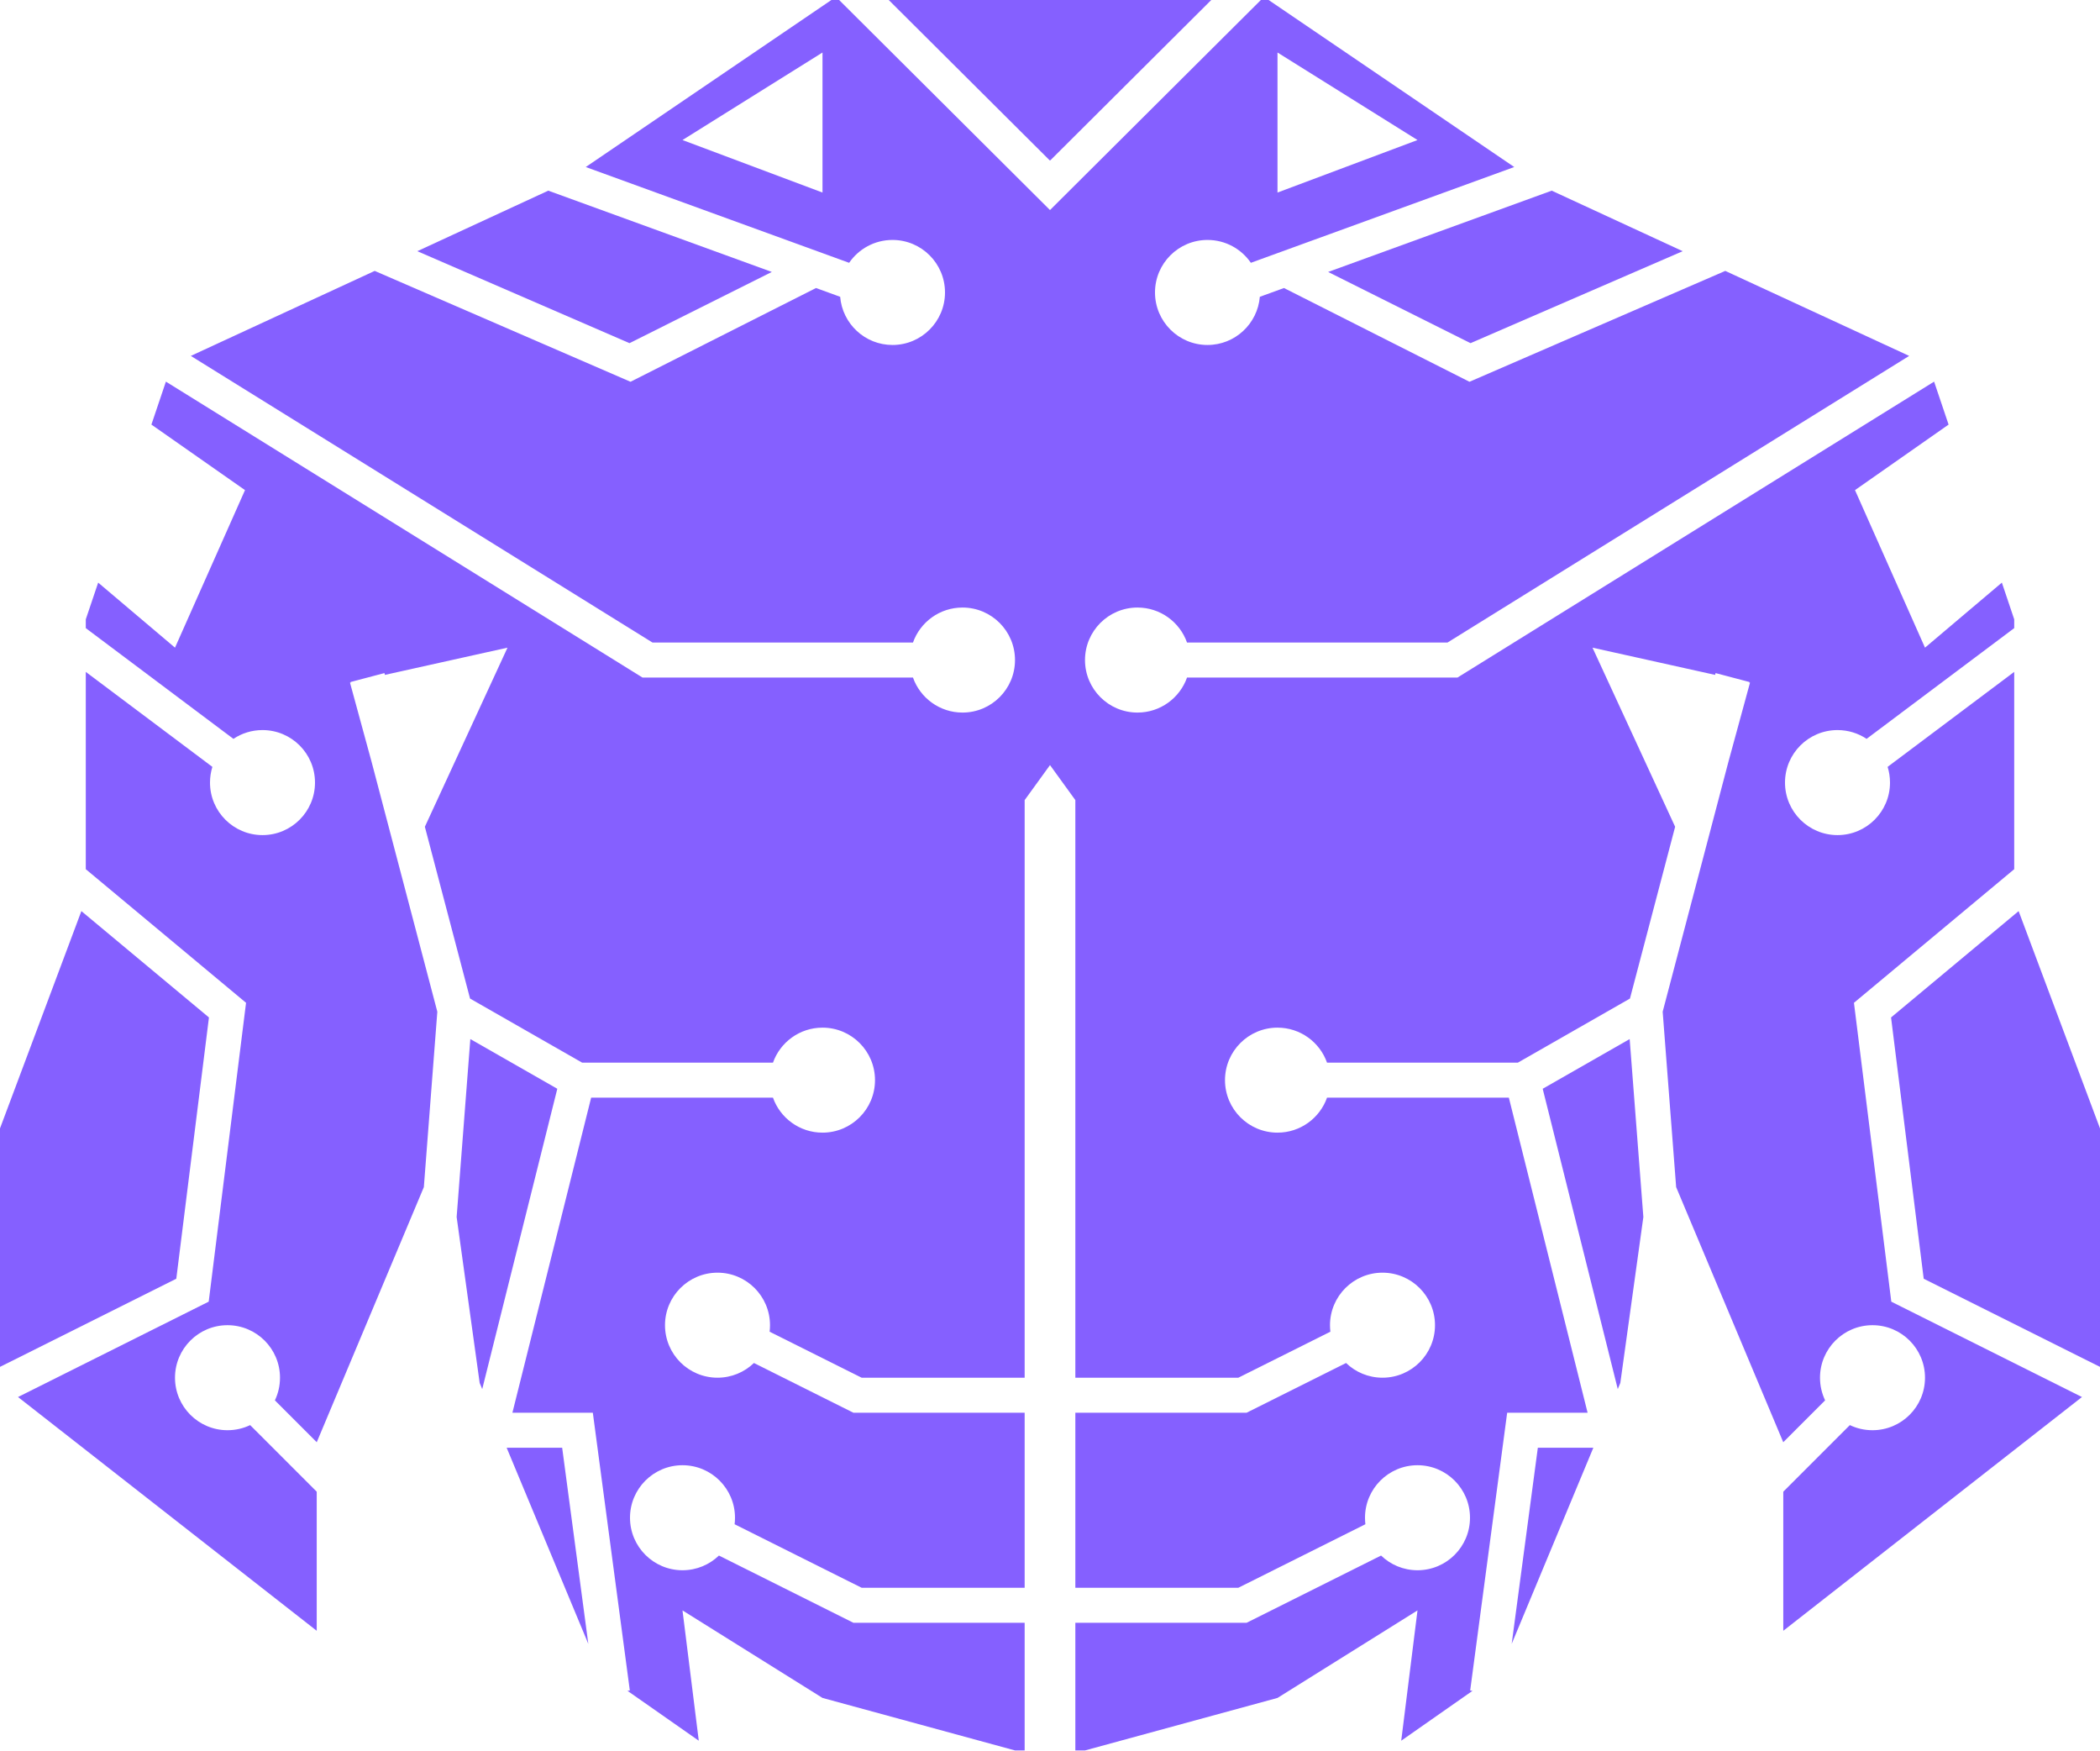
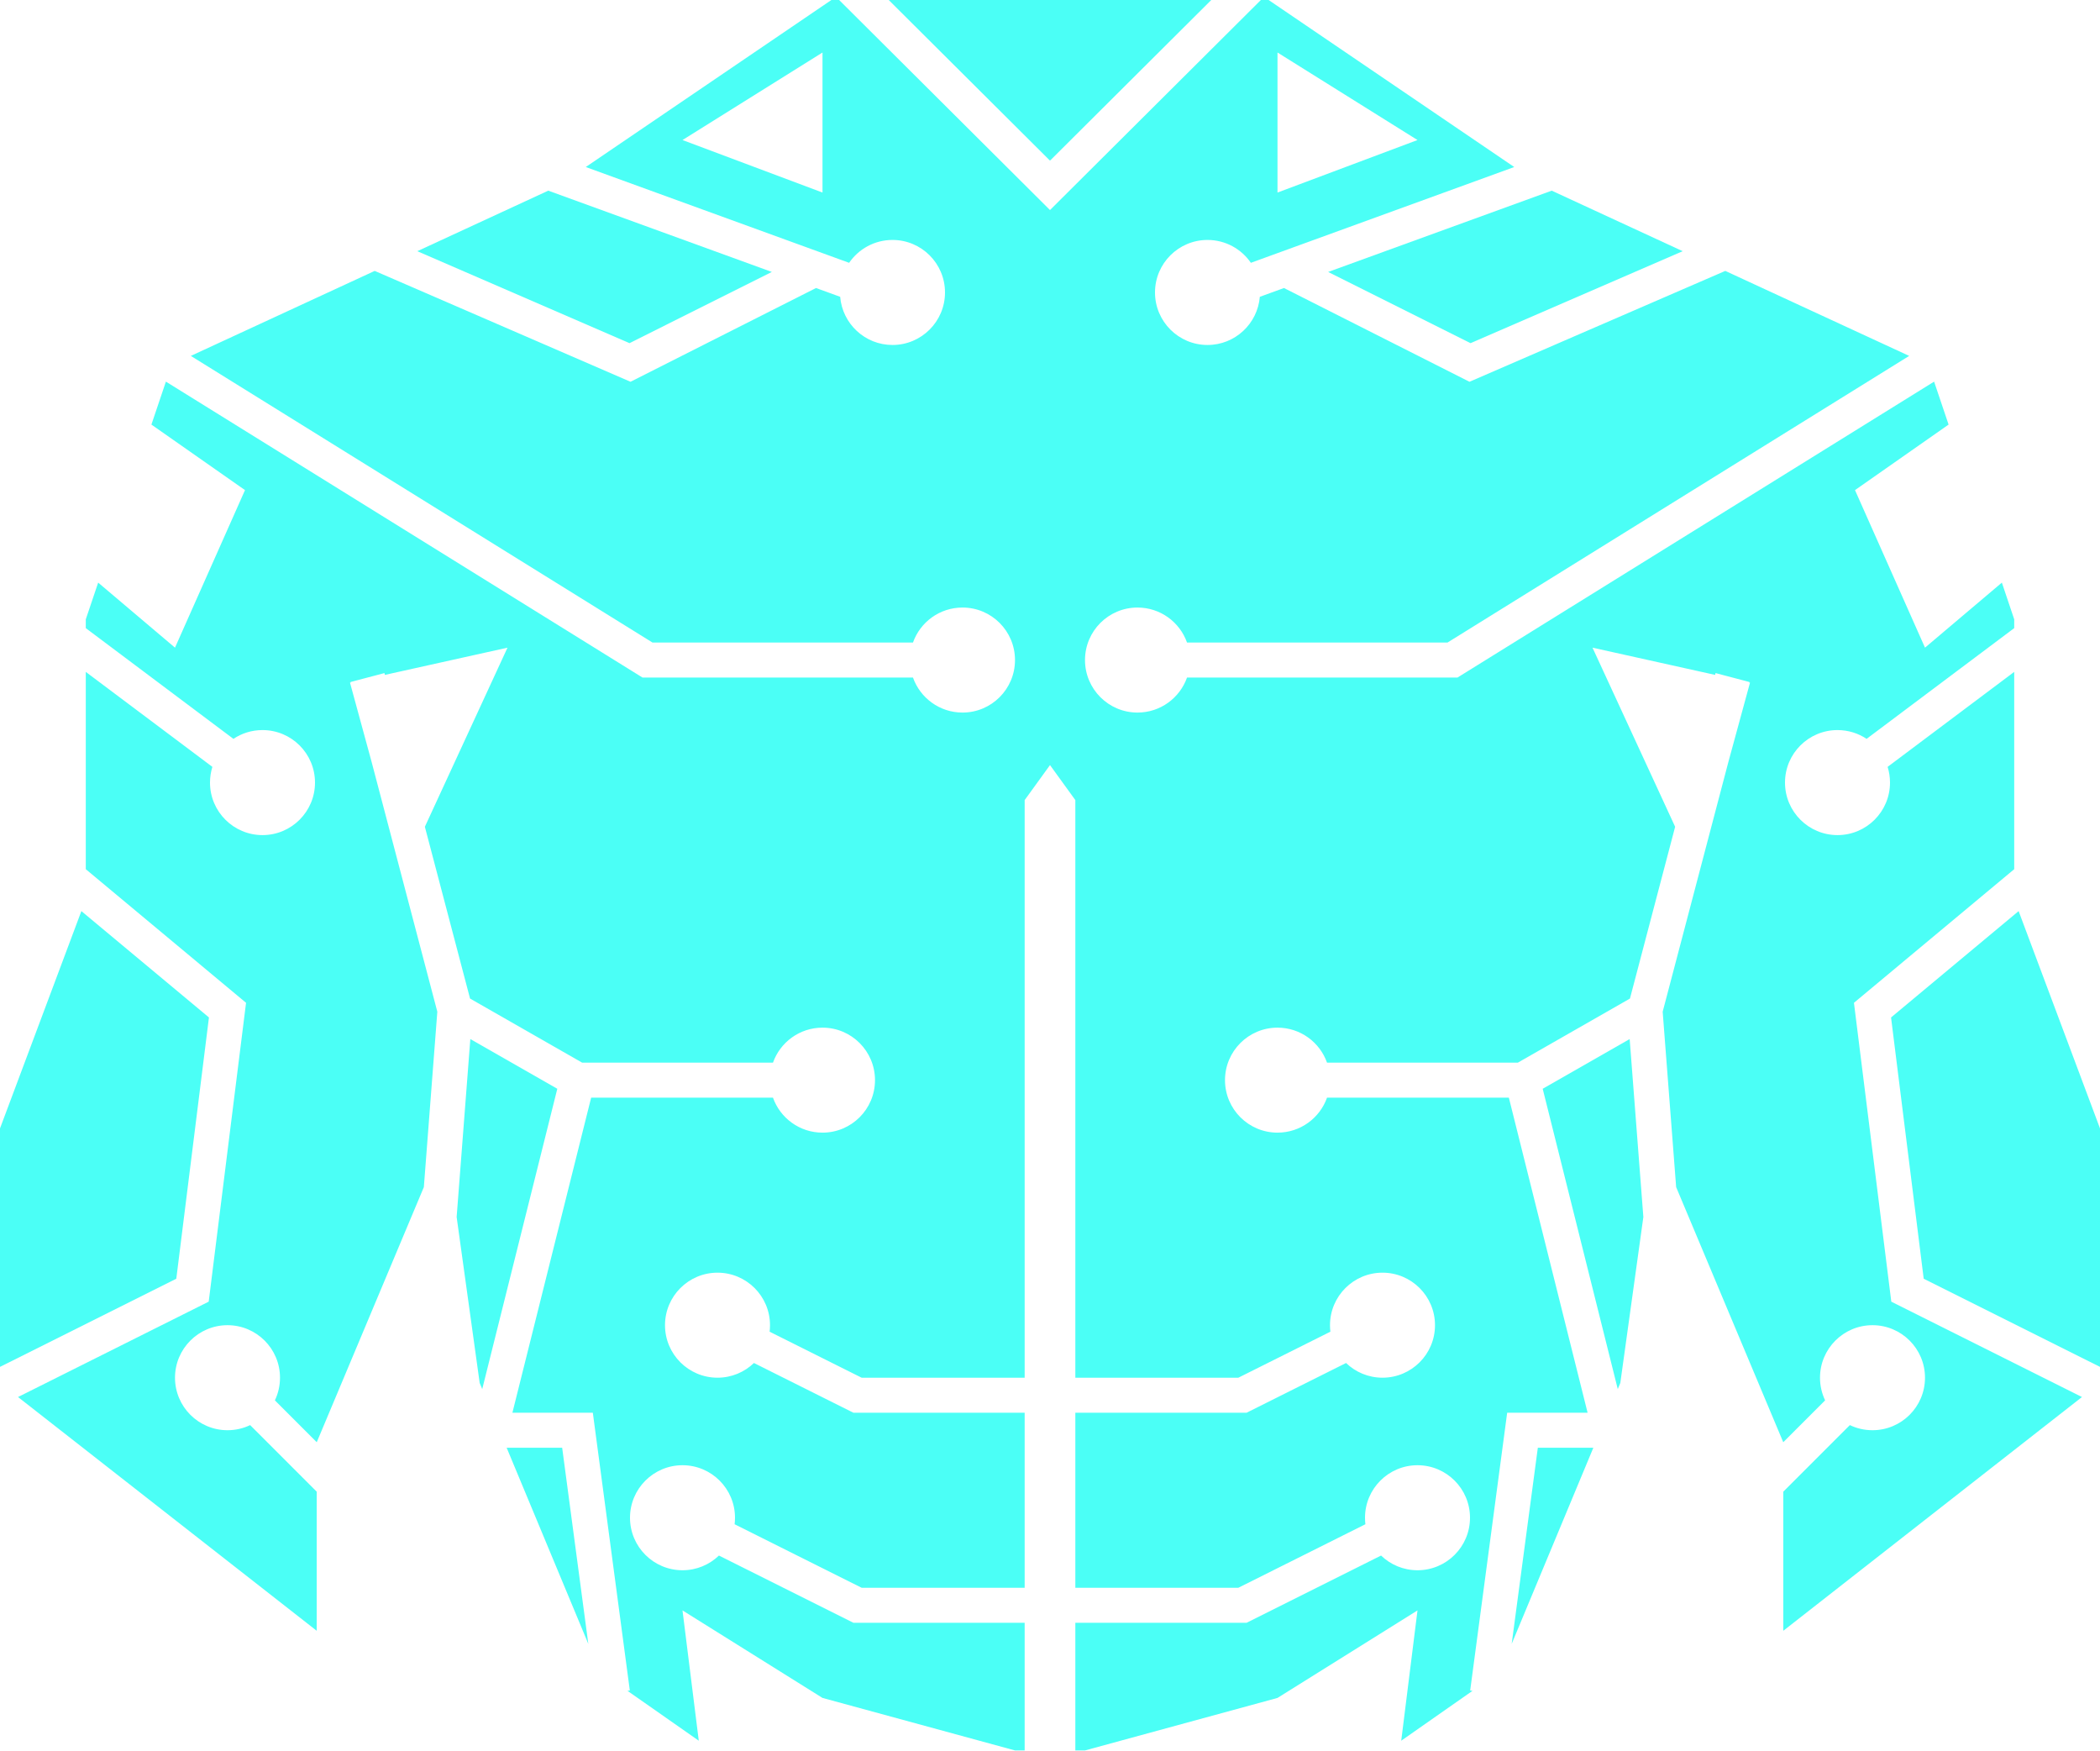
<svg xmlns="http://www.w3.org/2000/svg" width="60" height="50" viewBox="0 0 60 50" fill="none">
-   <path fill-rule="evenodd" clip-rule="evenodd" d="M23.975 0L30 6L36.025 0H36.246L43.264 4.771L35.739 7.507C35.469 7.113 35.015 6.854 34.5 6.854C33.672 6.854 33 7.525 33 8.354C33 9.182 33.672 9.854 34.5 9.854C35.286 9.854 35.931 9.248 35.995 8.478L36.685 8.227L41.985 10.905L49.294 7.738L54.548 10.166L41.357 18.354H33.915C33.709 17.771 33.153 17.354 32.5 17.354C31.672 17.354 31 18.025 31 18.854C31 19.682 31.672 20.354 32.5 20.354C33.153 20.354 33.709 19.936 33.915 19.354H41.642L55.26 10.901L55.674 12.128L53 14L55 18.5L57.196 16.642L57.549 17.691V17.942L53.331 21.105C53.093 20.946 52.807 20.854 52.5 20.854C51.672 20.854 51 21.525 51 22.354C51 23.182 51.672 23.854 52.5 23.854C53.328 23.854 54 23.182 54 22.354C54 22.197 53.976 22.046 53.932 21.905L57.549 19.192V24.828L52.97 28.644L54.037 37.181L59.485 39.905L50.951 46.582V42.609L52.853 40.707C53.049 40.801 53.268 40.853 53.5 40.853C54.328 40.853 55 40.182 55 39.353C55 38.525 54.328 37.853 53.5 37.853C52.672 37.853 52 38.525 52 39.353C52 39.585 52.053 39.804 52.146 40L50.95 41.196L47.89 33.909L47.505 28.899L49.383 21.762L50 19.5L49.98 19.495L49.983 19.481L49.016 19.226L49.003 19.278L45.5 18.5L47.861 23.616L46.57 28.523L43.367 30.354H37.915C37.709 29.771 37.153 29.354 36.5 29.354C35.672 29.354 35 30.025 35 30.854C35 31.682 35.672 32.353 36.5 32.353C37.153 32.353 37.709 31.936 37.915 31.354H43.11L45.36 40.354H43.062L42.005 48.288L42.072 48.297L40.035 49.722L40.5 46L36.5 48.5L31 50H30.724V46.353L35.618 46.353L39.459 44.433C39.728 44.693 40.096 44.853 40.5 44.853C41.328 44.853 42 44.182 42 43.353C42 42.525 41.328 41.853 40.5 41.853C39.672 41.853 39 42.525 39 43.353C39 43.416 39.004 43.478 39.011 43.539L35.382 45.353L30.724 45.353V40.353L35.618 40.353L38.459 38.933C38.728 39.193 39.096 39.353 39.5 39.353C40.328 39.353 41 38.682 41 37.853C41 37.025 40.328 36.353 39.5 36.353C38.672 36.353 38 37.025 38 37.853C38 37.916 38.004 37.978 38.011 38.039L35.382 39.353L30.724 39.353V22.854L30 21.854L29.276 22.854V39.353L24.618 39.353L21.989 38.039C21.996 37.978 22 37.916 22 37.853C22 37.025 21.328 36.353 20.5 36.353C19.672 36.353 19 37.025 19 37.853C19 38.682 19.672 39.353 20.5 39.353C20.904 39.353 21.271 39.193 21.541 38.933L24.382 40.353L29.276 40.353V45.353L24.618 45.353L20.989 43.539C20.996 43.478 21 43.416 21 43.353C21 42.525 20.328 41.853 19.5 41.853C18.672 41.853 18 42.525 18 43.353C18 44.182 18.672 44.853 19.5 44.853C19.904 44.853 20.271 44.693 20.541 44.433L24.382 46.353L29.276 46.353V50H29L23.5 48.5L19.5 46L19.965 49.722L17.928 48.297L17.995 48.288L16.938 40.354H14.64L16.89 31.354H22.085C22.291 31.936 22.847 32.353 23.5 32.353C24.328 32.353 25 31.682 25 30.854C25 30.025 24.328 29.354 23.5 29.354C22.847 29.354 22.291 29.771 22.085 30.354H16.633L13.43 28.523L12.139 23.616L14.5 18.5L10.997 19.278L10.984 19.226L10.017 19.481L10.021 19.495L10 19.5L10.617 21.762L12.495 28.899L12.11 33.909L9.05 41.196L7.854 40C7.948 39.804 8 39.585 8 39.353C8 38.525 7.328 37.853 6.5 37.853C5.672 37.853 5 38.525 5 39.353C5 40.182 5.672 40.853 6.5 40.853C6.732 40.853 6.951 40.801 7.147 40.707L9.049 42.609V46.582L0.515 39.905L5.963 37.181L7.03 28.644L2.451 24.828V19.192L6.068 21.905C6.024 22.046 6 22.197 6 22.354C6 23.182 6.672 23.854 7.5 23.854C8.328 23.854 9 23.182 9 22.354C9 21.525 8.328 20.854 7.5 20.854C7.192 20.854 6.907 20.946 6.669 21.105L2.451 17.942V17.691L2.805 16.642L5 18.5L7 14L4.326 12.128L4.74 10.901L18.358 19.354H26.085C26.291 19.936 26.847 20.354 27.5 20.354C28.328 20.354 29 19.682 29 18.854C29 18.025 28.328 17.354 27.5 17.354C26.847 17.354 26.291 17.771 26.085 18.354H18.643L5.452 10.166L10.706 7.738L18.015 10.905L23.315 8.227L24.005 8.478C24.069 9.248 24.714 9.854 25.5 9.854C26.328 9.854 27 9.182 27 8.354C27 7.525 26.328 6.854 25.5 6.854C24.985 6.854 24.531 7.113 24.261 7.507L16.736 4.771L23.754 0H23.975ZM23.5 1.5L19.5 4L23.5 5.5V1.5ZM36.5 1.5L40.5 4L36.5 5.5V1.5Z" fill="#8560FF" />
-   <path d="M25.392 0H34.608L30.006 4.583L30 4.578L29.994 4.583L25.392 0Z" fill="#8560FF" />
-   <path d="M16.809 46.956L16.062 41.354H14.476L16.809 46.956Z" fill="#8560FF" />
-   <path d="M13.778 39.678L15.923 31.1L13.438 29.68L13.047 34.763L13.705 39.503L13.778 39.678Z" fill="#8560FF" />
-   <path d="M0 39.044L5.037 36.526L5.97 29.063L2.325 26.025L0 32.232V39.044Z" fill="#8560FF" />
-   <path d="M11.923 7.175L17.985 9.802L22.052 7.768L15.665 5.446L11.923 7.175Z" fill="#8560FF" />
-   <path d="M43.191 46.956L43.938 41.354H45.524L43.191 46.956Z" fill="#8560FF" />
-   <path d="M46.222 39.678L44.077 31.1L46.562 29.68L46.953 34.763L46.295 39.503L46.222 39.678Z" fill="#8560FF" />
-   <path d="M60 39.044L54.963 36.526L54.03 29.063L57.675 26.025L60 32.232V39.044Z" fill="#8560FF" />
-   <path d="M48.077 7.175L42.015 9.802L37.947 7.768L44.335 5.446L48.077 7.175Z" fill="#8560FF" />
+   <path fill-rule="evenodd" clip-rule="evenodd" d="M23.975 0L30 6L36.025 0H36.246L43.264 4.771L35.739 7.507C35.469 7.113 35.015 6.854 34.5 6.854C33.672 6.854 33 7.525 33 8.354C33 9.182 33.672 9.854 34.5 9.854C35.286 9.854 35.931 9.248 35.995 8.478L36.685 8.227L41.985 10.905L49.294 7.738L54.548 10.166L41.357 18.354H33.915C33.709 17.771 33.153 17.354 32.5 17.354C31.672 17.354 31 18.025 31 18.854C31 19.682 31.672 20.354 32.5 20.354C33.153 20.354 33.709 19.936 33.915 19.354H41.642L55.26 10.901L55.674 12.128L53 14L55 18.5L57.196 16.642L57.549 17.691V17.942L53.331 21.105C53.093 20.946 52.807 20.854 52.5 20.854C51.672 20.854 51 21.525 51 22.354C51 23.182 51.672 23.854 52.5 23.854C53.328 23.854 54 23.182 54 22.354C54 22.197 53.976 22.046 53.932 21.905L57.549 19.192V24.828L52.97 28.644L54.037 37.181L59.485 39.905L50.951 46.582V42.609L52.853 40.707C53.049 40.801 53.268 40.853 53.5 40.853C54.328 40.853 55 40.182 55 39.353C55 38.525 54.328 37.853 53.5 37.853C52.672 37.853 52 38.525 52 39.353C52 39.585 52.053 39.804 52.146 40L50.95 41.196L47.89 33.909L47.505 28.899L49.383 21.762L50 19.5L49.98 19.495L49.983 19.481L49.016 19.226L49.003 19.278L45.5 18.5L47.861 23.616L46.57 28.523L43.367 30.354H37.915C37.709 29.771 37.153 29.354 36.5 29.354C35.672 29.354 35 30.025 35 30.854C35 31.682 35.672 32.353 36.5 32.353C37.153 32.353 37.709 31.936 37.915 31.354H43.11L45.36 40.354H43.062L42.005 48.288L42.072 48.297L40.035 49.722L40.5 46L36.5 48.5L31 50H30.724V46.353L35.618 46.353L39.459 44.433C39.728 44.693 40.096 44.853 40.5 44.853C41.328 44.853 42 44.182 42 43.353C42 42.525 41.328 41.853 40.5 41.853C39.672 41.853 39 42.525 39 43.353C39 43.416 39.004 43.478 39.011 43.539L35.382 45.353L30.724 45.353V40.353L35.618 40.353L38.459 38.933C38.728 39.193 39.096 39.353 39.5 39.353C40.328 39.353 41 38.682 41 37.853C41 37.025 40.328 36.353 39.5 36.353C38.672 36.353 38 37.025 38 37.853C38 37.916 38.004 37.978 38.011 38.039L35.382 39.353L30.724 39.353V22.854L30 21.854L29.276 22.854V39.353L24.618 39.353L21.989 38.039C21.996 37.978 22 37.916 22 37.853C22 37.025 21.328 36.353 20.5 36.353C19.672 36.353 19 37.025 19 37.853C19 38.682 19.672 39.353 20.5 39.353C20.904 39.353 21.271 39.193 21.541 38.933L24.382 40.353L29.276 40.353V45.353L24.618 45.353L20.989 43.539C20.996 43.478 21 43.416 21 43.353C21 42.525 20.328 41.853 19.5 41.853C18.672 41.853 18 42.525 18 43.353C18 44.182 18.672 44.853 19.5 44.853C19.904 44.853 20.271 44.693 20.541 44.433L24.382 46.353L29.276 46.353V50H29L23.5 48.5L19.5 46L19.965 49.722L17.928 48.297L17.995 48.288L16.938 40.354H14.64L16.89 31.354H22.085C22.291 31.936 22.847 32.353 23.5 32.353C24.328 32.353 25 31.682 25 30.854C25 30.025 24.328 29.354 23.5 29.354C22.847 29.354 22.291 29.771 22.085 30.354H16.633L13.43 28.523L12.139 23.616L14.5 18.5L10.997 19.278L10.984 19.226L10.017 19.481L10.021 19.495L10 19.5L10.617 21.762L12.495 28.899L12.11 33.909L9.05 41.196L7.854 40C7.948 39.804 8 39.585 8 39.353C8 38.525 7.328 37.853 6.5 37.853C5.672 37.853 5 38.525 5 39.353C5 40.182 5.672 40.853 6.5 40.853C6.732 40.853 6.951 40.801 7.147 40.707L9.049 42.609V46.582L0.515 39.905L5.963 37.181L7.03 28.644L2.451 24.828V19.192L6.068 21.905C6.024 22.046 6 22.197 6 22.354C6 23.182 6.672 23.854 7.5 23.854C8.328 23.854 9 23.182 9 22.354C9 21.525 8.328 20.854 7.5 20.854C7.192 20.854 6.907 20.946 6.669 21.105L2.451 17.942V17.691L2.805 16.642L5 18.5L7 14L4.326 12.128L4.74 10.901L18.358 19.354H26.085C26.291 19.936 26.847 20.354 27.5 20.354C28.328 20.354 29 19.682 29 18.854C29 18.025 28.328 17.354 27.5 17.354C26.847 17.354 26.291 17.771 26.085 18.354H18.643L5.452 10.166L10.706 7.738L18.015 10.905L23.315 8.227L24.005 8.478C24.069 9.248 24.714 9.854 25.5 9.854C26.328 9.854 27 9.182 27 8.354C27 7.525 26.328 6.854 25.5 6.854C24.985 6.854 24.531 7.113 24.261 7.507L16.736 4.771L23.754 0H23.975ZM23.5 1.5L19.5 4L23.5 5.5V1.5ZM36.5 1.5L40.5 4L36.5 5.5V1.5Z" fill="#4BFFF6" />
+   <path d="M25.392 0H34.608L30.006 4.583L30 4.578L29.994 4.583L25.392 0Z" fill="#4BFFF6" />
+   <path d="M16.809 46.956L16.062 41.354H14.476L16.809 46.956Z" fill="#4BFFF6" />
+   <path d="M13.778 39.678L15.923 31.1L13.438 29.68L13.047 34.763L13.705 39.503L13.778 39.678Z" fill="#4BFFF6" />
+   <path d="M0 39.044L5.037 36.526L5.97 29.063L2.325 26.025L0 32.232V39.044Z" fill="#4BFFF6" />
+   <path d="M11.923 7.175L17.985 9.802L22.052 7.768L15.665 5.446L11.923 7.175Z" fill="#4BFFF6" />
+   <path d="M43.191 46.956L43.938 41.354H45.524L43.191 46.956Z" fill="#4BFFF6" />
+   <path d="M46.222 39.678L44.077 31.1L46.562 29.68L46.953 34.763L46.295 39.503L46.222 39.678Z" fill="#4BFFF6" />
+   <path d="M60 39.044L54.963 36.526L54.03 29.063L57.675 26.025L60 32.232V39.044Z" fill="#4BFFF6" />
+   <path d="M48.077 7.175L42.015 9.802L37.947 7.768L44.335 5.446L48.077 7.175Z" fill="#4BFFF6" />
</svg>
